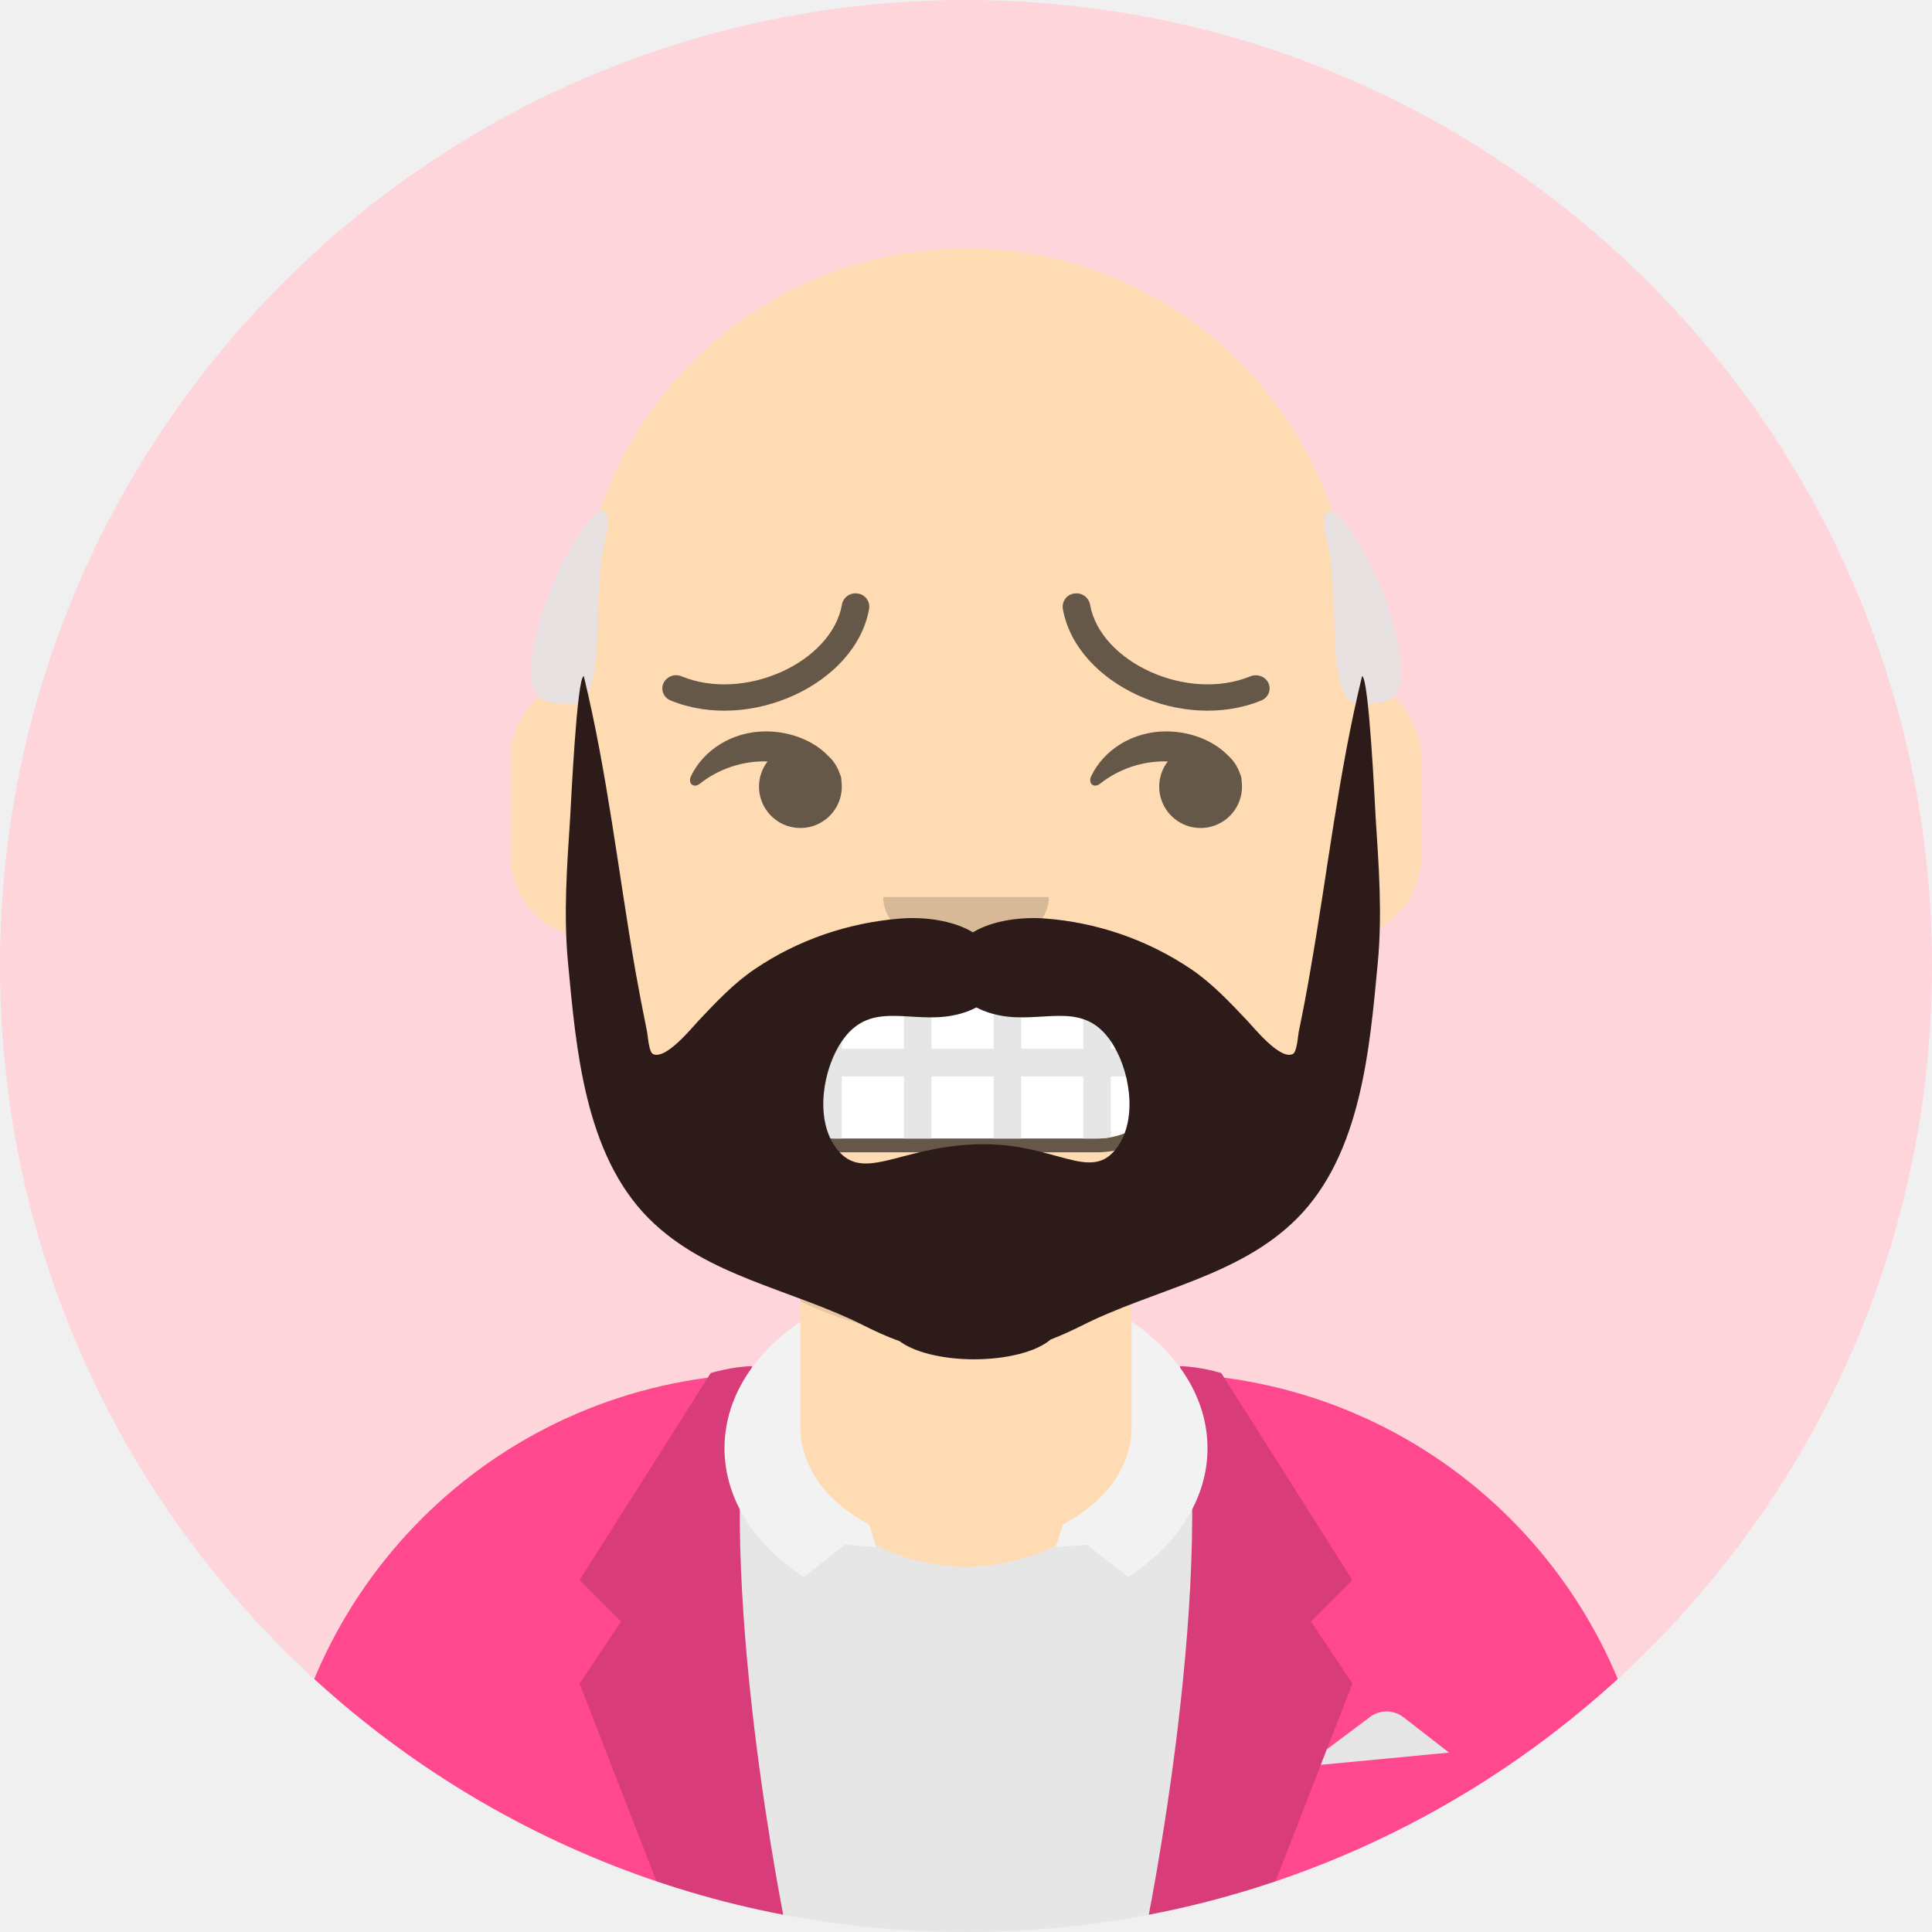
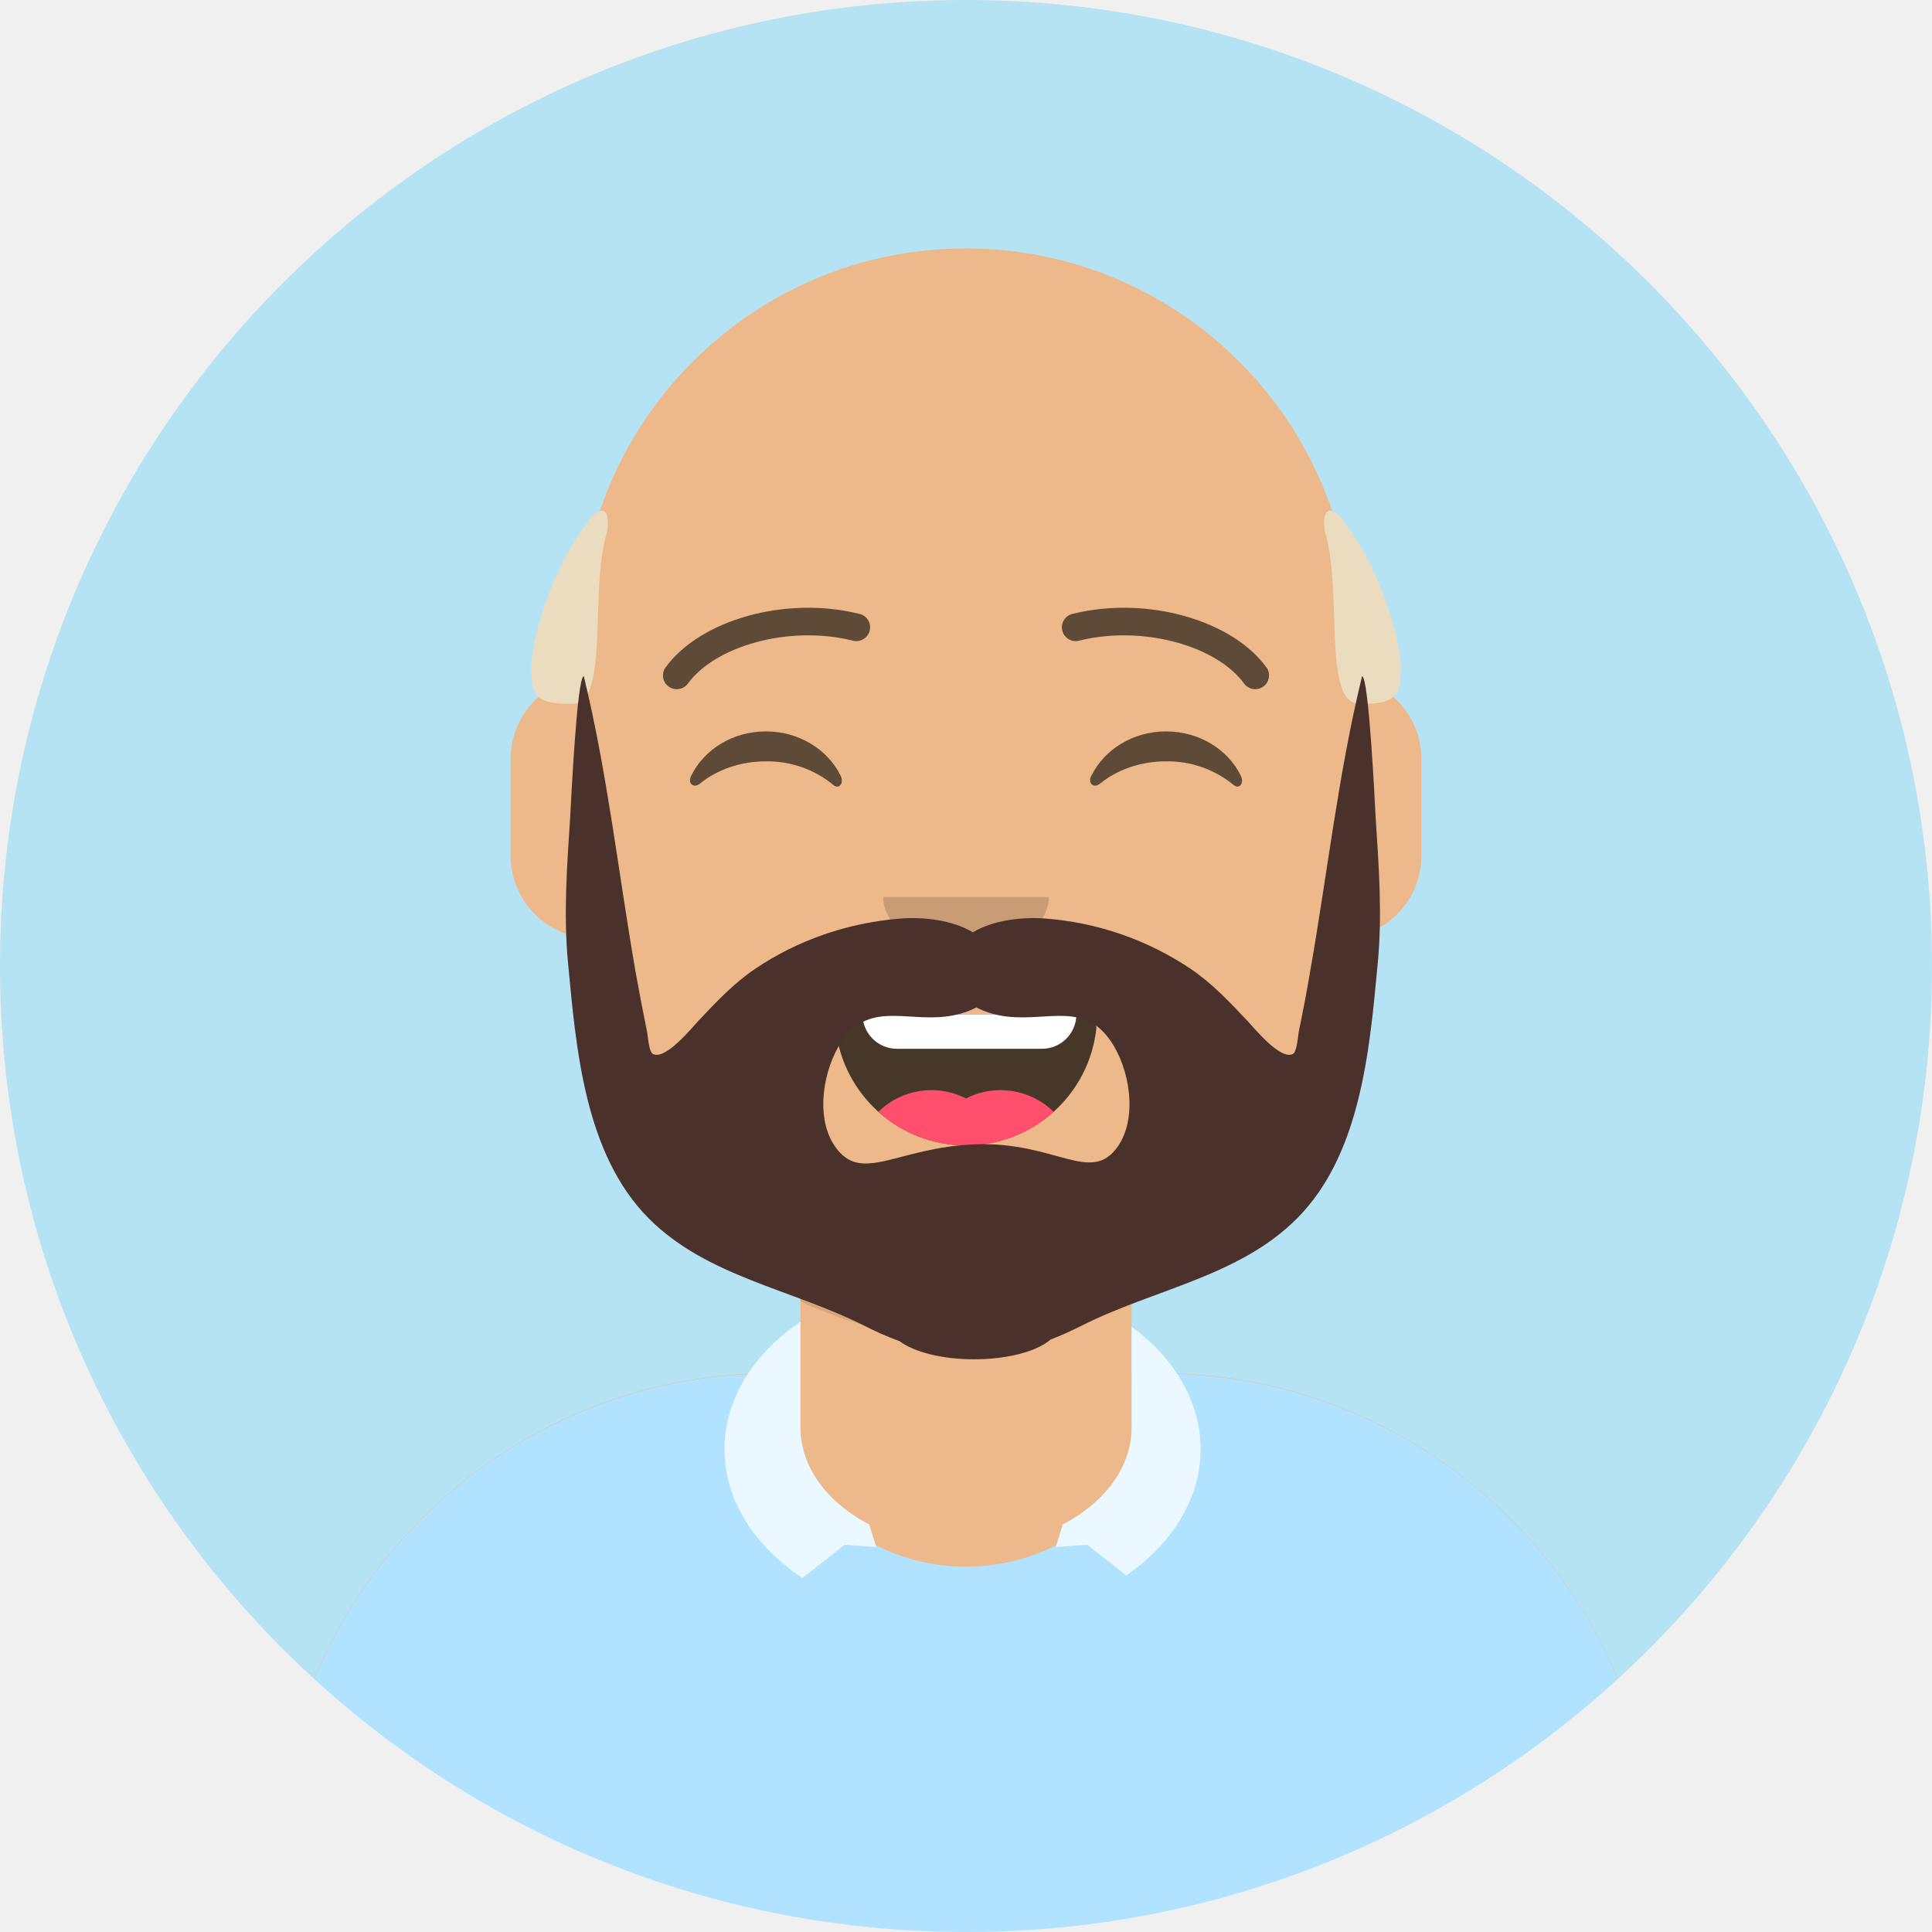
<svg xmlns="http://www.w3.org/2000/svg" viewBox="0 0 280 280" fill="none" shape-rendering="auto">
  <mask id="viewboxMask">
    <rect width="280" height="280" rx="140" ry="140" x="0" y="0" fill="#fff" />
  </mask>
  <g mask="url(#viewboxMask)">
-     <rect fill="#ffd5dc" width="280" height="280" x="0" y="0" />
+     <rect fill="#b6e3f4" width="280" height="280" x="0" y="0" />
    <g transform="translate(8)">
-       <path d="M132 36a56 56 0 0 0-56 56v6.17A12 12 0 0 0 66 110v14a12 12 0 0 0 10.3 11.88 56.04 56.04 0 0 0 31.7 44.73v18.4h-4a72 72 0 0 0-72 72v9h200v-9a72 72 0 0 0-72-72h-4v-18.39a56.04 56.04 0 0 0 31.7-44.73A12 12 0 0 0 198 124v-14a12 12 0 0 0-10-11.83V92a56 56 0 0 0-56-56Z" fill="#ffdbb4" />
+       <path d="M132 36a56 56 0 0 0-56 56v6.17A12 12 0 0 0 66 110v14a12 12 0 0 0 10.3 11.88 56.04 56.04 0 0 0 31.7 44.73v18.4h-4a72 72 0 0 0-72 72v9h200v-9a72 72 0 0 0-72-72h-4v-18.39a56.04 56.04 0 0 0 31.7-44.73A12 12 0 0 0 198 124v-14a12 12 0 0 0-10-11.83V92a56 56 0 0 0-56-56Z" fill="#edb98a" />
      <path d="M108 180.61v8a55.79 55.79 0 0 0 24 5.39c8.59 0 16.73-1.93 24-5.39v-8a55.79 55.79 0 0 1-24 5.39 55.79 55.79 0 0 1-24-5.39Z" fill="#000" fill-opacity=".1" />
      <g transform="translate(0 170)">
-         <path d="M132 57.05c14.91 0 27-11.2 27-25 0-1.01-.06-2.01-.2-3h1.2a72 72 0 0 1 72 72V110H32v-8.95a72 72 0 0 1 72-72h1.2c-.14.99-.2 1.99-.2 3 0 13.8 12.09 25 27 25Z" fill="#E6E6E6" />
-         <path d="M100.78 29.12 101 28c-2.96.05-6 1-6 1l-.42.66A72.01 72.01 0 0 0 32 101.06V110h74s-10.7-51.56-5.24-80.8l.02-.08ZM158 110s11-53 5-82c2.96.05 6 1 6 1l.42.66a72.01 72.01 0 0 1 62.58 71.4V110h-74Z" fill="#ff488e" />
-         <path d="M101 28c-6 29 5 82 5 82H90L76 74l6-9-6-6 19-30s3.04-.95 6-1ZM163 28c6 29-5 82-5 82h16l14-36-6-9 6-6-19-30s-3.04-.95-6-1Z" fill-rule="evenodd" clip-rule="evenodd" fill="#000" fill-opacity=".15" />
-         <path d="M108 21.54c-6.77 4.6-11 11.12-11 18.35 0 7.4 4.43 14.05 11.48 18.67l5.94-4.68 4.58.33-1-3.15.08-.06c-6.1-3.15-10.08-8.3-10.08-14.12V21.54ZM156 36.88c0 5.82-3.98 10.97-10.08 14.12l.08.06-1 3.15 4.58-.33 5.94 4.68C162.57 53.94 167 47.29 167 39.89c0-7.23-4.23-13.75-11-18.35v15.34Z" fill="#F2F2F2" />
-         <path d="m183.42 85.77.87-2.24 6.27-4.7a4 4 0 0 1 4.85.05l6.6 5.12-18.59 1.77Z" fill="#E6E6E6" />
+         <path d="M100.37 29.14a27.6 27.6 0 0 1 7.63-7.57v15.3c0 5.83 3.98 10.98 10.08 14.13l-.08.06.9 2.86c3.89 2 8.35 3.13 13.1 3.13s9.21-1.13 13.1-3.13l.9-2.86-.08-.06c6.1-3.15 10.08-8.3 10.08-14.12v-14.6a27.1 27.1 0 0 1 6.6 6.82 72 72 0 0 1 69.4 71.95V110H32v-8.95a72 72 0 0 1 68.37-71.9Z" fill="#b1e2ff" />
+         <path d="M108 21.57c-6.77 4.6-11 11.17-11 18.46 0 7.4 4.36 14.05 11.3 18.66l6.12-4.81 4.58.33-1-3.15.08-.06c-6.1-3.15-10.08-8.3-10.08-14.12v-15.3ZM156 36.88c0 5.82-3.98 10.97-10.08 14.12l.08.06-1 3.15 4.58-.33 5.65 4.45c6.63-4.6 10.77-11.1 10.77-18.3 0-6.92-3.82-13.2-10-17.75v14.6Z" fill="#fff" fill-opacity=".75" />
      </g>
      <g transform="translate(78 134)">
-         <rect x="22" y="7" width="64" height="26" rx="13" fill="#000" fill-opacity=".6" />
-         <rect x="24" y="9" width="60" height="22" rx="11" fill="#fff" />
-         <path d="M24.18 18H32V9.41A11 11 0 0 1 35 9h1v9h9V9h4v9h9V9h4v9h9V9h2c.68 0 1.35.06 2 .18V18h8.82l.05.28v3.44l-.05.28H75v8.82c-.65.12-1.32.18-2 .18h-2v-9h-9v9h-4v-9h-9v9h-4v-9h-9v9h-1a11 11 0 0 1-3-.41V22h-7.82a11.06 11.06 0 0 1 0-4Z" fill="#E6E6E6" />
+         <path fill-rule="evenodd" clip-rule="evenodd" d="M35.12 15.13a19 19 0 0 0 37.77-.09c.08-.77-.77-2.04-1.85-2.04H37.1C36 13 35 14.18 35.12 15.13Z" fill="#000" fill-opacity=".7" />
+         <path d="M70 13H39a5 5 0 0 0 5 5h21a5 5 0 0 0 5-5Z" fill="#fff" />
+         <path d="M66.7 27.14A10.96 10.96 0 0 0 54 25.2a10.95 10.95 0 0 0-12.7 1.94A18.93 18.93 0 0 0 54 32c4.88 0 9.33-1.84 12.7-4.86Z" fill="#FF4F6D" />
      </g>
      <g transform="translate(104 122)">
        <path fill-rule="evenodd" clip-rule="evenodd" d="M16 8c0 4.42 5.37 8 12 8s12-3.58 12-8" fill="#000" fill-opacity=".16" />
      </g>
      <g transform="translate(76 90)">
-         <path d="M27 16c-4.84 0-9 2.65-10.84 6.45-.54 1.1.39 1.85 1.28 1.12a15.13 15.13 0 0 1 9.8-3.22 6 6 0 1 0 10.7 2.8 2 2 0 0 0-.12-.74l-.15-.38a6 6 0 0 0-1.64-2.48C33.9 17.32 30.5 16 27 16ZM85 16c-4.84 0-9 2.65-10.84 6.45-.54 1.1.39 1.85 1.28 1.12a15.13 15.13 0 0 1 9.8-3.22 6 6 0 1 0 10.7 2.8 2 2 0 0 0-.12-.74l-.15-.38a6 6 0 0 0-1.64-2.48C91.9 17.32 88.5 16 85 16Z" fill="#000" fill-opacity=".6" />
+         <path d="M16.16 22.45c1.85-3.8 6-6.45 10.84-6.45 4.81 0 8.96 2.63 10.82 6.4.55 1.13-.24 2.05-1.03 1.37a15.05 15.05 0 0 0-9.8-3.43c-3.73 0-7.12 1.24-9.55 3.23-.9.73-1.82-.01-1.28-1.12ZM74.16 22.45c1.85-3.8 6-6.45 10.84-6.45 4.81 0 8.96 2.63 10.82 6.4.55 1.13-.24 2.05-1.03 1.37a15.05 15.05 0 0 0-9.8-3.43c-3.74 0-7.13 1.24-9.56 3.23-.9.73-1.82-.01-1.28-1.12Z" fill-rule="evenodd" clip-rule="evenodd" fill="#000" fill-opacity=".6" />
      </g>
      <g transform="translate(76 82)">
-         <path d="M38.03 5.6c-1.48 8.38-14.1 14.17-23.24 10.42a2.04 2.04 0 0 0-2.64 1c-.43.97.04 2.1 1.05 2.5 11.45 4.7 26.84-2.37 28.76-13.3a1.92 1.92 0 0 0-1.64-2.2 2 2 0 0 0-2.3 1.57ZM73.97 5.6c1.48 8.38 14.1 14.17 23.24 10.42 1.02-.41 2.2.03 2.63 1 .43.97-.04 2.1-1.05 2.5-11.44 4.7-26.84-2.37-28.76-13.3a1.92 1.92 0 0 1 1.64-2.2 2 2 0 0 1 2.3 1.57Z" fill="#000" fill-opacity=".6" />
+         <path d="M15.63 17.16c3.92-5.51 14.65-8.6 23.9-6.33a2 2 0 1 0 .95-3.88c-10.74-2.64-23.17.94-28.11 7.9a2 2 0 0 0 3.26 2.3ZM96.37 17.16c-3.91-5.51-14.65-8.6-23.9-6.33a2 2 0 1 1-.95-3.88c10.74-2.64 23.17.94 28.11 7.9a2 2 0 0 1-3.26 2.3Z" fill="#000" fill-opacity=".6" />
      </g>
      <g transform="translate(-1)">
-         <path d="M70 97c0 4 .92 5.07 6 5 3.25-.05 3.44-6 3.65-12.59.14-4.37.29-9.03 1.35-12.41.62-4.43-1.82-3.17-3-1-3.96 4.78-8 15.34-8 21ZM196 97c0 4-.92 5.07-6 5-3.25-.05-3.44-6-3.65-12.59-.14-4.37-.29-9.03-1.35-12.41-.62-4.43 1.82-3.17 3-1 3.96 4.78 8 15.34 8 21Z" fill="#e8e1e1" />
+         <path d="M70 97c0 4 .92 5.07 6 5 3.25-.05 3.44-6 3.65-12.59.14-4.37.29-9.03 1.35-12.41.62-4.43-1.82-3.17-3-1-3.96 4.78-8 15.34-8 21ZM196 97c0 4-.92 5.07-6 5-3.25-.05-3.44-6-3.65-12.59-.14-4.37-.29-9.03-1.35-12.41-.62-4.43 1.82-3.17 3-1 3.96 4.78 8 15.34 8 21Z" fill="#ecdcbf" />
      </g>
      <g transform="translate(49 72)">
-         <path fill-rule="evenodd" clip-rule="evenodd" d="M84.5 93.84c-11.5.38-16.64 5.88-20.5.29-2.91-4.2-1.7-11.26 1.01-15.23 3.86-5.65 9.1-2.92 14.95-3.56 1.6-.18 3.2-.62 4.54-1.34 1.36.72 2.95 1.16 4.55 1.34 5.85.64 11.09-2.09 14.94 3.56 2.72 3.97 3.93 11.03 1.03 15.23-3.87 5.6-9-.67-20.52-.29ZM140.4 26c-3.43 14.07-5 28.43-7.5 42.67-.5 2.97-1.07 5.93-1.68 8.88-.12.62-.25 2.92-.86 3.21-1.85.89-5.62-3.81-6.63-4.87-2.53-2.67-5.05-5.36-8.13-7.45a43.7 43.7 0 0 0-21.13-7.32c-3.18-.25-7.47.18-10.47 2-3-1.82-7.3-2.25-10.47-2-7.6.6-14.9 3.1-21.13 7.32-3.09 2.09-5.6 4.78-8.13 7.45-1 1.06-4.78 5.76-6.63 4.87-.61-.29-.74-2.6-.86-3.21-.6-2.95-1.17-5.91-1.7-8.88-2.47-14.24-4.05-28.6-7.47-42.67-1 0-1.87 18.75-1.98 20.5-.46 7.09-.98 14.03-.3 21.13 1.16 12.24 2.37 27.6 11.7 36.96 8.44 8.45 20.68 10.22 31.24 15.55 1.36.69 3.16 1.54 5.1 2.23 2.06 1.56 6.12 2.63 10.8 2.63 4.91 0 9.15-1.17 11.08-2.86 1.7-.65 3.27-1.39 4.48-2 10.56-5.33 22.8-7.1 31.24-15.55 9.33-9.36 10.54-24.72 11.7-36.96.68-7.1.16-14.04-.3-21.14-.1-1.74-.98-20.5-1.98-20.5Z" fill="#2c1b18" />
+         <path fill-rule="evenodd" clip-rule="evenodd" d="M84.5 93.84c-11.5.38-16.64 5.88-20.5.29-2.91-4.2-1.7-11.26 1.01-15.23 3.86-5.65 9.1-2.92 14.95-3.56 1.6-.18 3.2-.62 4.54-1.34 1.36.72 2.95 1.16 4.55 1.34 5.85.64 11.09-2.09 14.94 3.56 2.72 3.97 3.93 11.03 1.03 15.23-3.87 5.6-9-.67-20.52-.29ZM140.4 26c-3.43 14.07-5 28.43-7.5 42.67-.5 2.97-1.07 5.93-1.68 8.88-.12.62-.25 2.92-.86 3.21-1.85.89-5.62-3.81-6.63-4.87-2.53-2.67-5.05-5.36-8.13-7.45a43.7 43.7 0 0 0-21.13-7.32c-3.18-.25-7.47.18-10.47 2-3-1.82-7.3-2.25-10.47-2-7.6.6-14.9 3.1-21.13 7.32-3.09 2.09-5.6 4.78-8.13 7.45-1 1.06-4.78 5.76-6.63 4.87-.61-.29-.74-2.6-.86-3.21-.6-2.95-1.17-5.91-1.7-8.88-2.47-14.24-4.05-28.6-7.47-42.67-1 0-1.87 18.75-1.98 20.5-.46 7.09-.98 14.03-.3 21.13 1.16 12.24 2.37 27.6 11.7 36.96 8.44 8.45 20.68 10.22 31.24 15.55 1.36.69 3.16 1.54 5.1 2.23 2.06 1.56 6.12 2.63 10.8 2.63 4.91 0 9.15-1.17 11.08-2.86 1.7-.65 3.27-1.39 4.48-2 10.56-5.33 22.8-7.1 31.24-15.55 9.33-9.36 10.54-24.72 11.7-36.96.68-7.1.16-14.04-.3-21.14-.1-1.74-.98-20.5-1.98-20.5Z" fill="#4a312c" />
      </g>
      <g transform="translate(62 42)" />
    </g>
  </g>
</svg>
